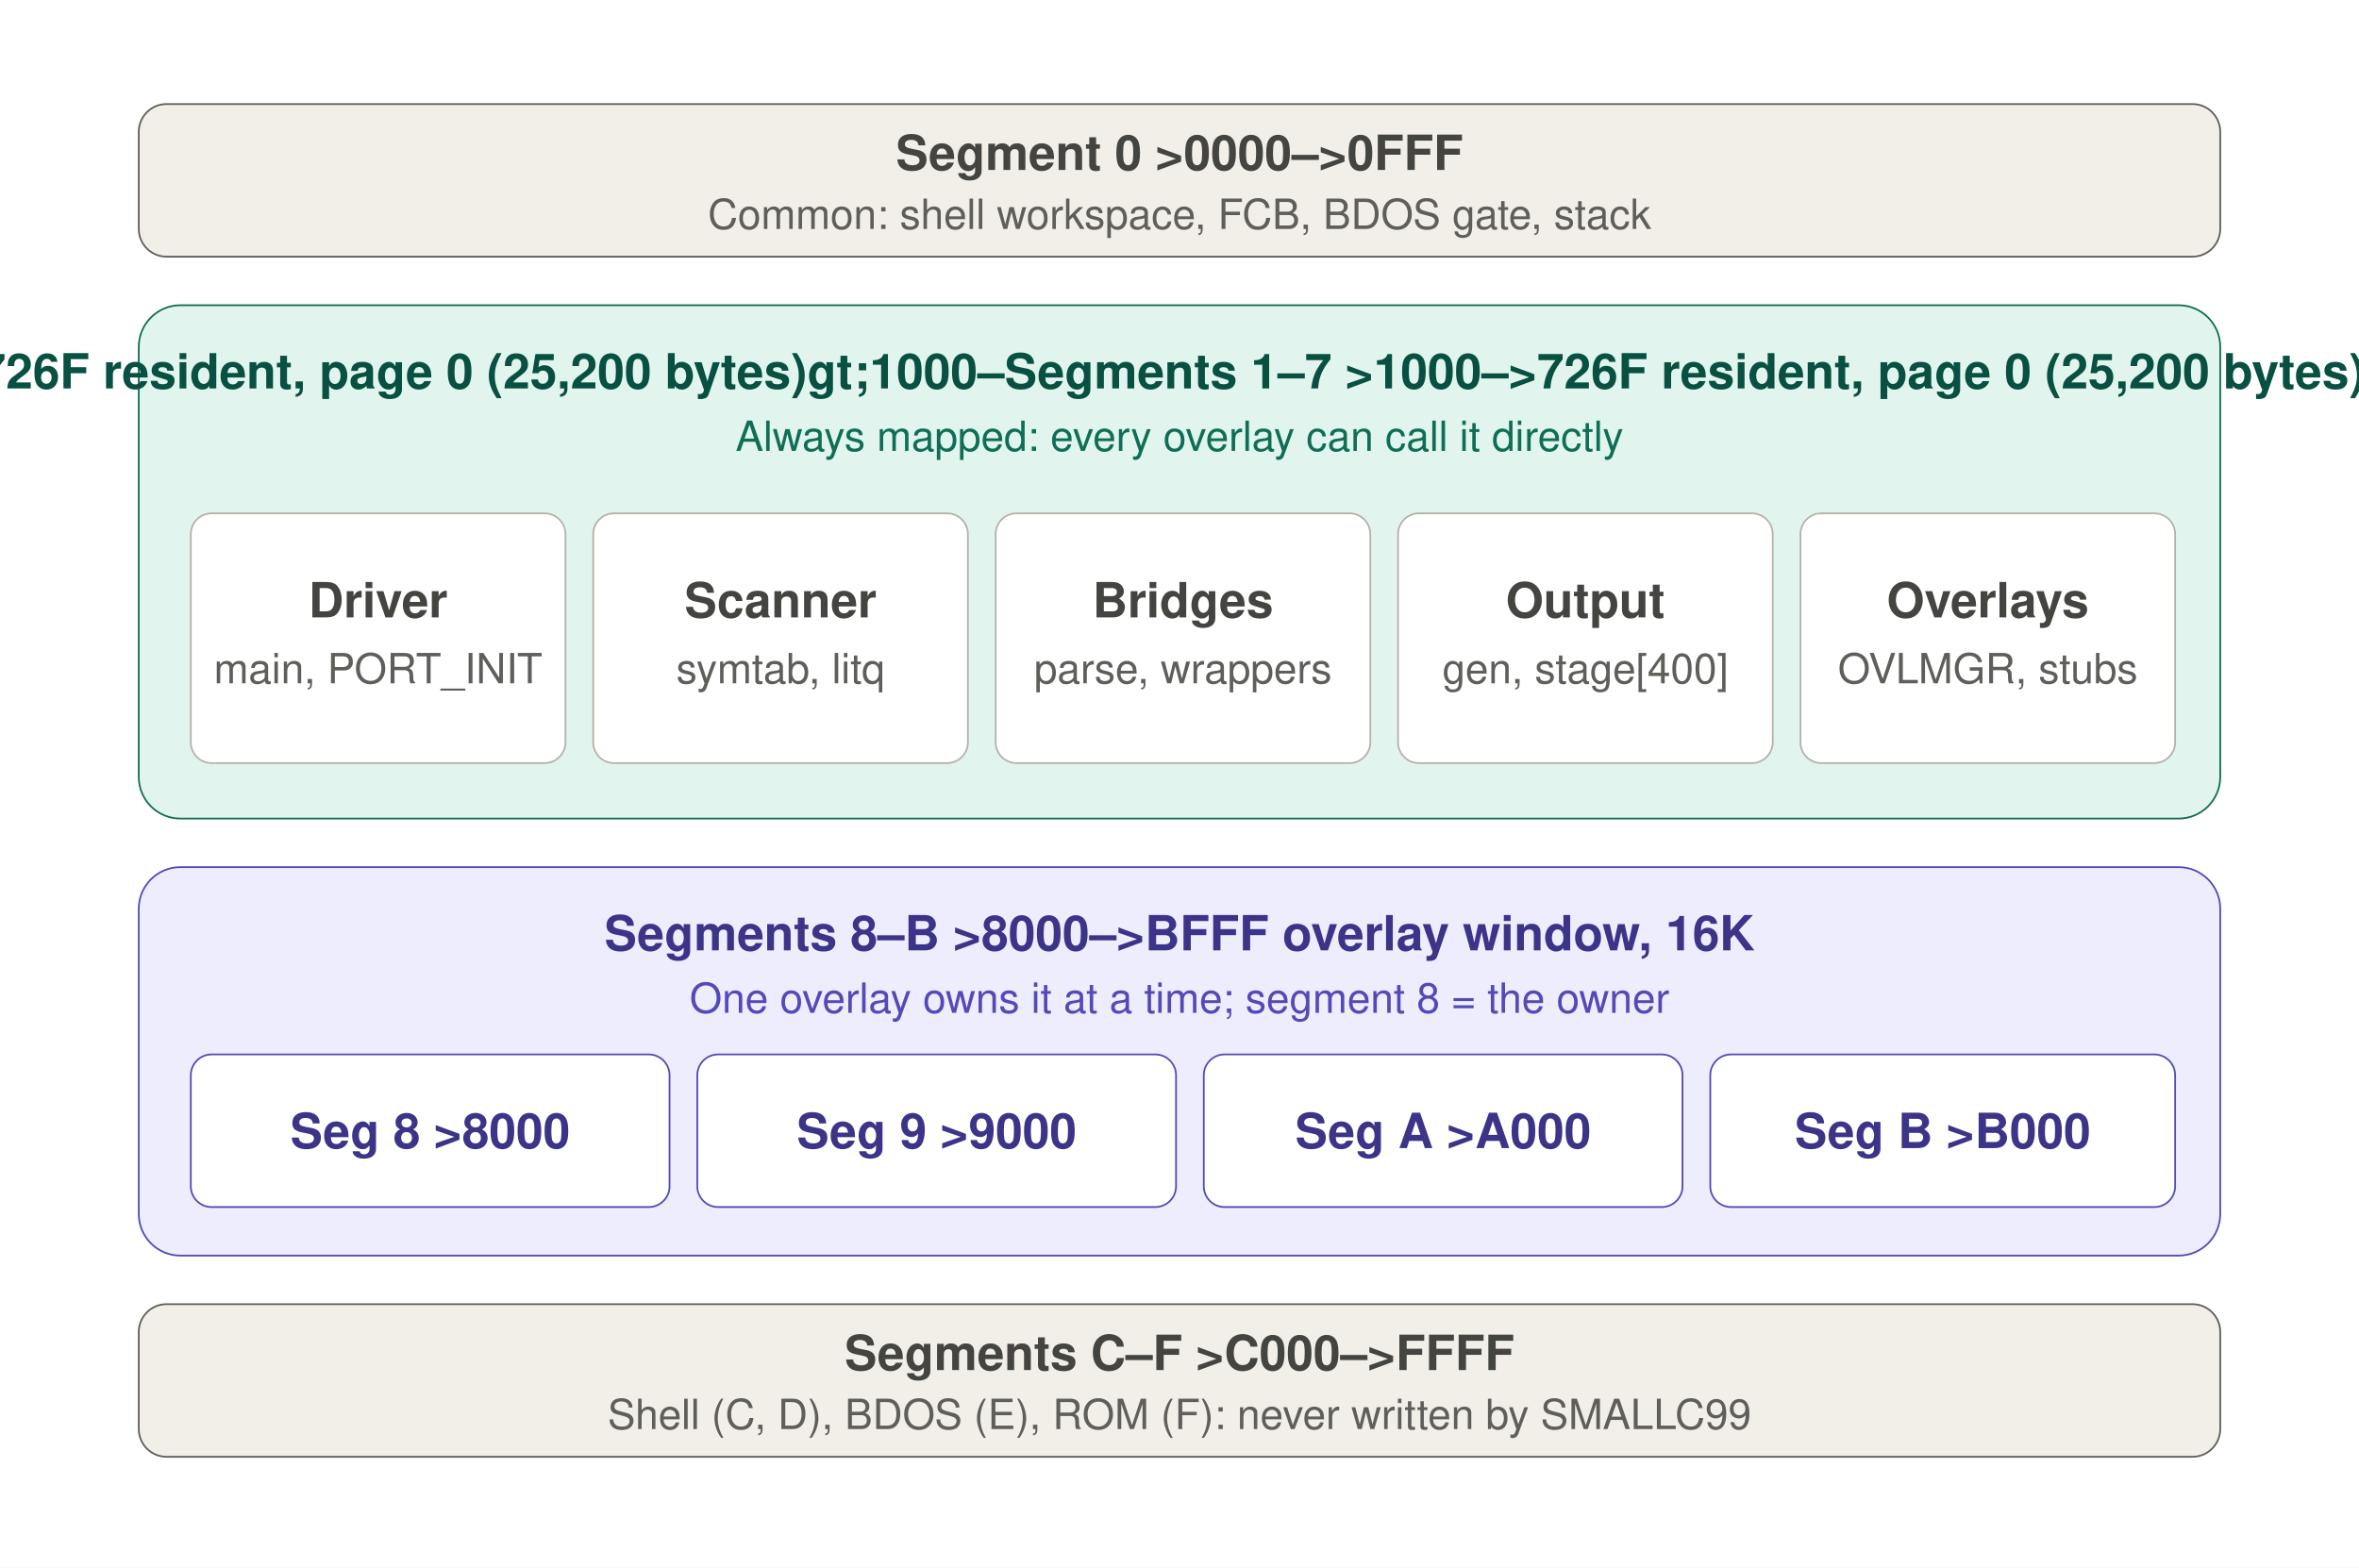
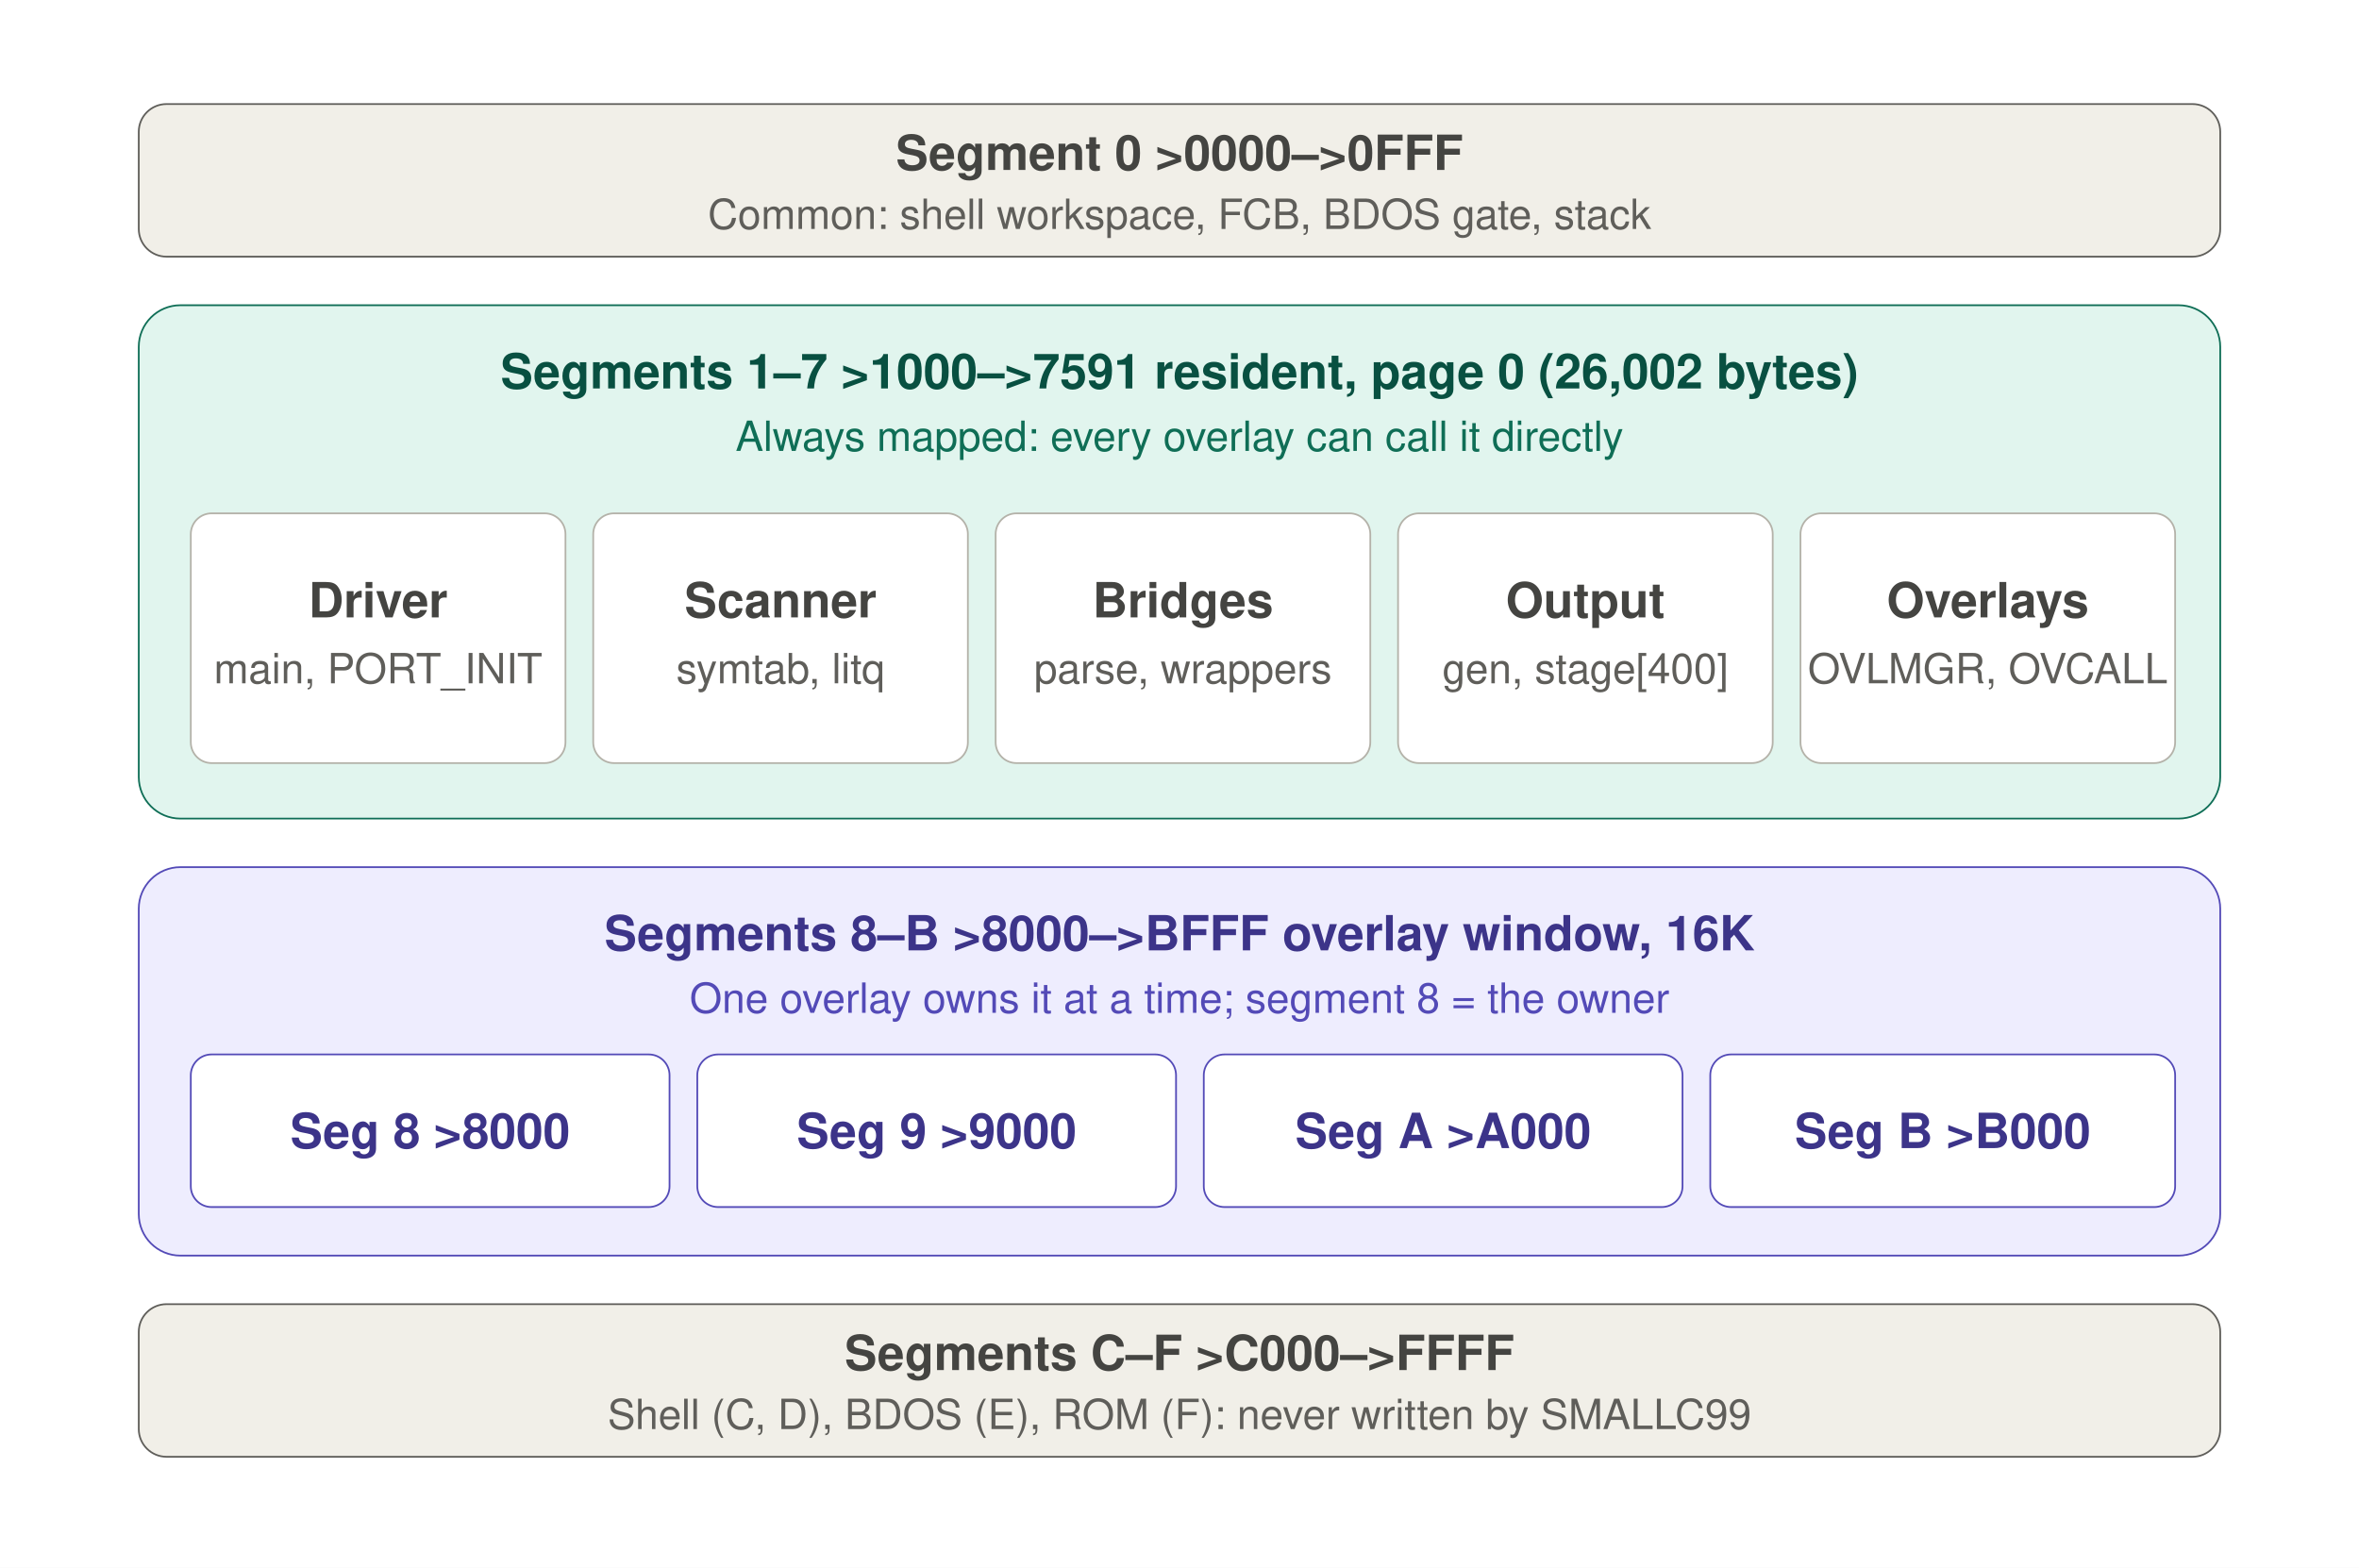
<svg xmlns="http://www.w3.org/2000/svg" width="680" height="452" viewBox="0 0 680 452" font-family="Helvetica, Arial, sans-serif">
  <rect width="680" height="452" fill="#FFFFFF" />
  <rect x="40" y="30" width="600" height="44" rx="8" fill="#F1EFE8" stroke="#5F5E5A" stroke-width="0.5" />
  <text x="340" y="49" text-anchor="middle" font-size="14" font-weight="bold" fill="#444441">Segment 0  &gt;0000–&gt;0FFF</text>
  <text x="340" y="66" text-anchor="middle" font-size="12" fill="#5F5E5A">Common: shell workspace, FCB, BDOS gate, stack</text>
  <rect x="40" y="88" width="600" height="148" rx="12" fill="#E1F5EE" stroke="#0F6E56" stroke-width="0.5" />
-   <text x="340" y="112" text-anchor="middle" font-size="14" font-weight="bold" fill="#085041">Segments 1–7  Segments 1–7  &gt;1000–&gt;726F  resident, page 0 (25,200 bytes)gt;1000–Segments 1–7  &gt;1000–&gt;726F  resident, page 0 (25,200 bytes)gt;7857  resident, page 0 (26,712 bytes)</text>
+   <text x="340" y="112" text-anchor="middle" font-size="14" font-weight="bold" fill="#085041">Segments 1–7  &gt;1000–&gt;7591  resident, page 0 (26,002 bytes)</text>
  <text x="340" y="130" text-anchor="middle" font-size="12" fill="#0F6E56">Always mapped: every overlay can call it directly</text>
  <g font-size="12" text-anchor="middle">
    <rect x="55" y="148" width="108" height="72" rx="6" fill="#FFFFFF" stroke="#B4B2A9" stroke-width="0.5" />
    <text x="109" y="178" font-size="14" font-weight="bold" fill="#444441">Driver</text>
    <text x="109" y="197" fill="#5F5E5A">main, PORT_INIT</text>
    <rect x="171" y="148" width="108" height="72" rx="6" fill="#FFFFFF" stroke="#B4B2A9" stroke-width="0.5" />
    <text x="225" y="178" font-size="14" font-weight="bold" fill="#444441">Scanner</text>
    <text x="225" y="197" fill="#5F5E5A">symtab, litq</text>
    <rect x="287" y="148" width="108" height="72" rx="6" fill="#FFFFFF" stroke="#B4B2A9" stroke-width="0.5" />
    <text x="341" y="178" font-size="14" font-weight="bold" fill="#444441">Bridges</text>
    <text x="341" y="197" fill="#5F5E5A">parse, wrappers</text>
    <rect x="403" y="148" width="108" height="72" rx="6" fill="#FFFFFF" stroke="#B4B2A9" stroke-width="0.5" />
    <text x="457" y="178" font-size="14" font-weight="bold" fill="#444441">Output</text>
    <text x="457" y="197" fill="#5F5E5A">gen, stage[400]</text>
    <rect x="519" y="148" width="108" height="72" rx="6" fill="#FFFFFF" stroke="#B4B2A9" stroke-width="0.5" />
    <text x="573" y="178" font-size="14" font-weight="bold" fill="#444441">Overlays</text>
-     <text x="573" y="197" fill="#5F5E5A">OVLMGR, stubs</text>
+     <text x="573" y="197" fill="#5F5E5A">OVLMGR, OVCALL</text>
  </g>
  <rect x="40" y="250" width="600" height="112" rx="12" fill="#EEEDFE" stroke="#534AB7" stroke-width="0.5" />
  <text x="340" y="274" text-anchor="middle" font-size="14" font-weight="bold" fill="#3C3489">Segments 8–B  &gt;8000–&gt;BFFF  overlay window, 16K</text>
  <text x="340" y="292" text-anchor="middle" font-size="12" fill="#534AB7">One overlay owns it at a time; segment 8 = the owner</text>
  <g font-size="14" font-weight="bold" fill="#3C3489" text-anchor="middle">
    <rect x="55" y="304" width="138" height="44" rx="6" fill="#FFFFFF" stroke="#534AB7" stroke-width="0.5" />
    <text x="124" y="331">Seg 8  &gt;8000</text>
    <rect x="201" y="304" width="138" height="44" rx="6" fill="#FFFFFF" stroke="#534AB7" stroke-width="0.5" />
    <text x="270" y="331">Seg 9  &gt;9000</text>
    <rect x="347" y="304" width="138" height="44" rx="6" fill="#FFFFFF" stroke="#534AB7" stroke-width="0.5" />
    <text x="416" y="331">Seg A  &gt;A000</text>
    <rect x="493" y="304" width="134" height="44" rx="6" fill="#FFFFFF" stroke="#534AB7" stroke-width="0.5" />
    <text x="560" y="331">Seg B  &gt;B000</text>
  </g>
  <rect x="40" y="376" width="600" height="44" rx="8" fill="#F1EFE8" stroke="#5F5E5A" stroke-width="0.5" />
  <text x="340" y="395" text-anchor="middle" font-size="14" font-weight="bold" fill="#444441">Segments C–F  &gt;C000–&gt;FFFF</text>
  <text x="340" y="412" text-anchor="middle" font-size="12" fill="#5F5E5A">Shell (C, D), BDOS (E), ROM (F): never written by SMALLC99</text>
</svg>
